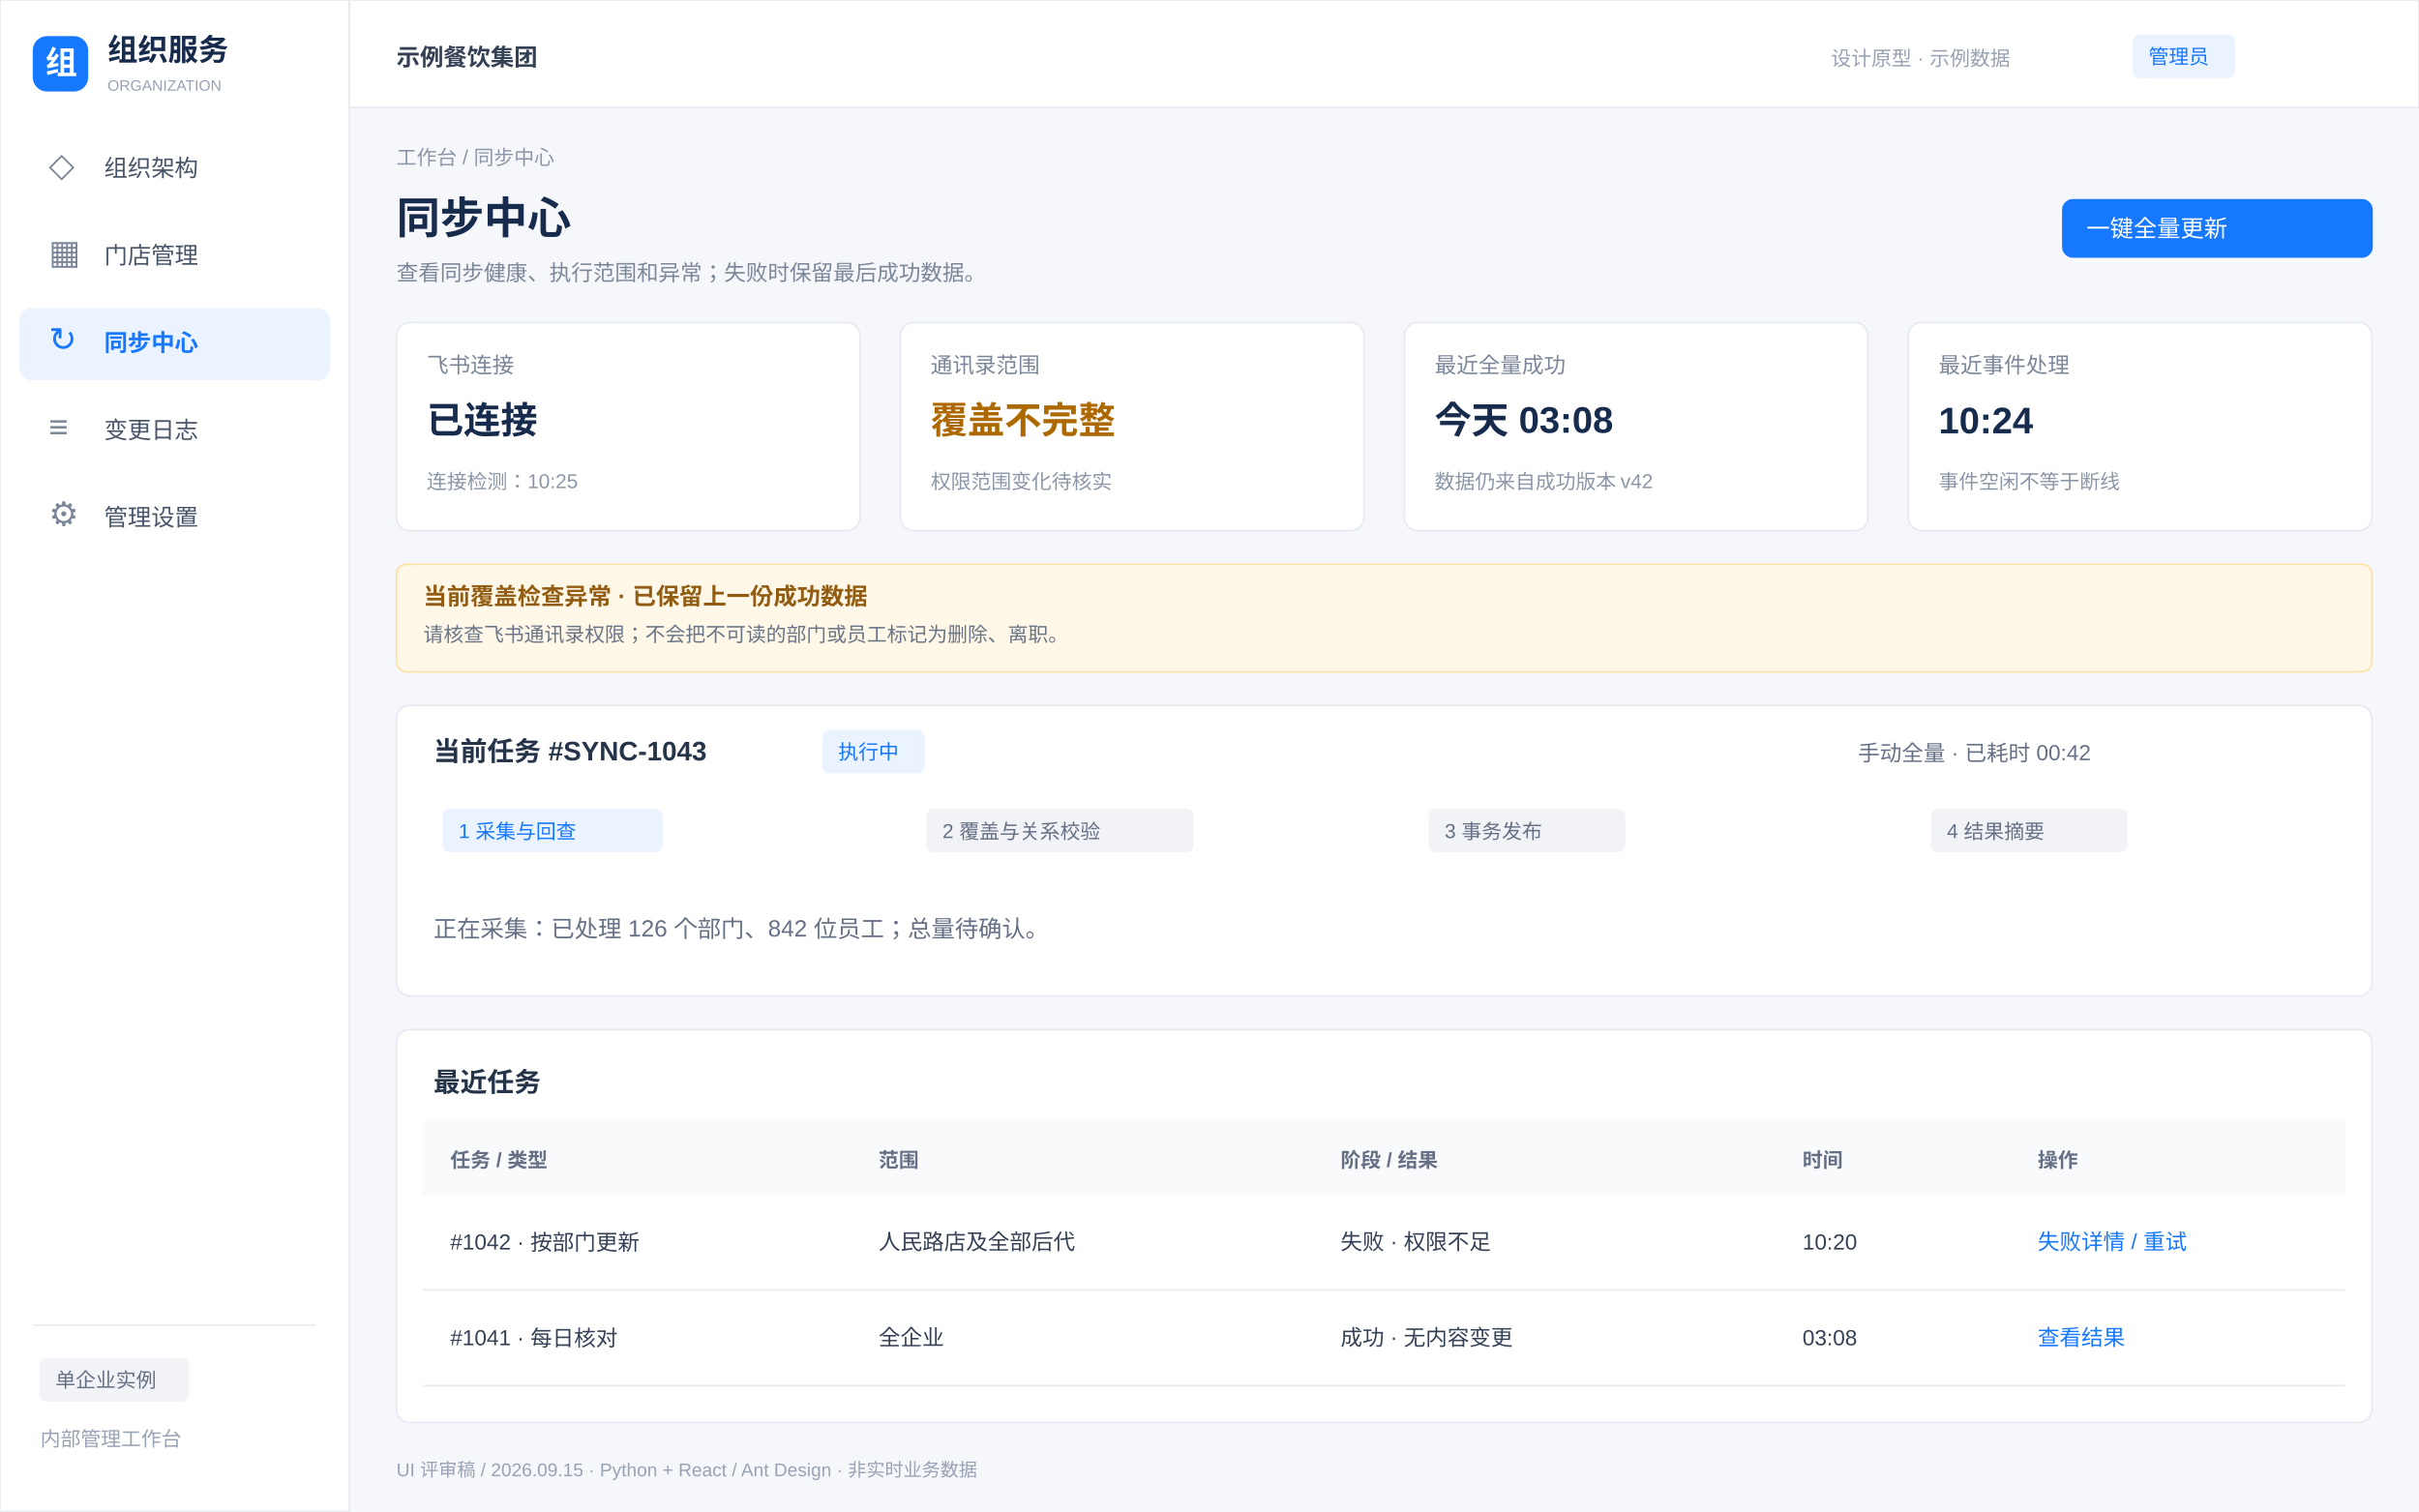
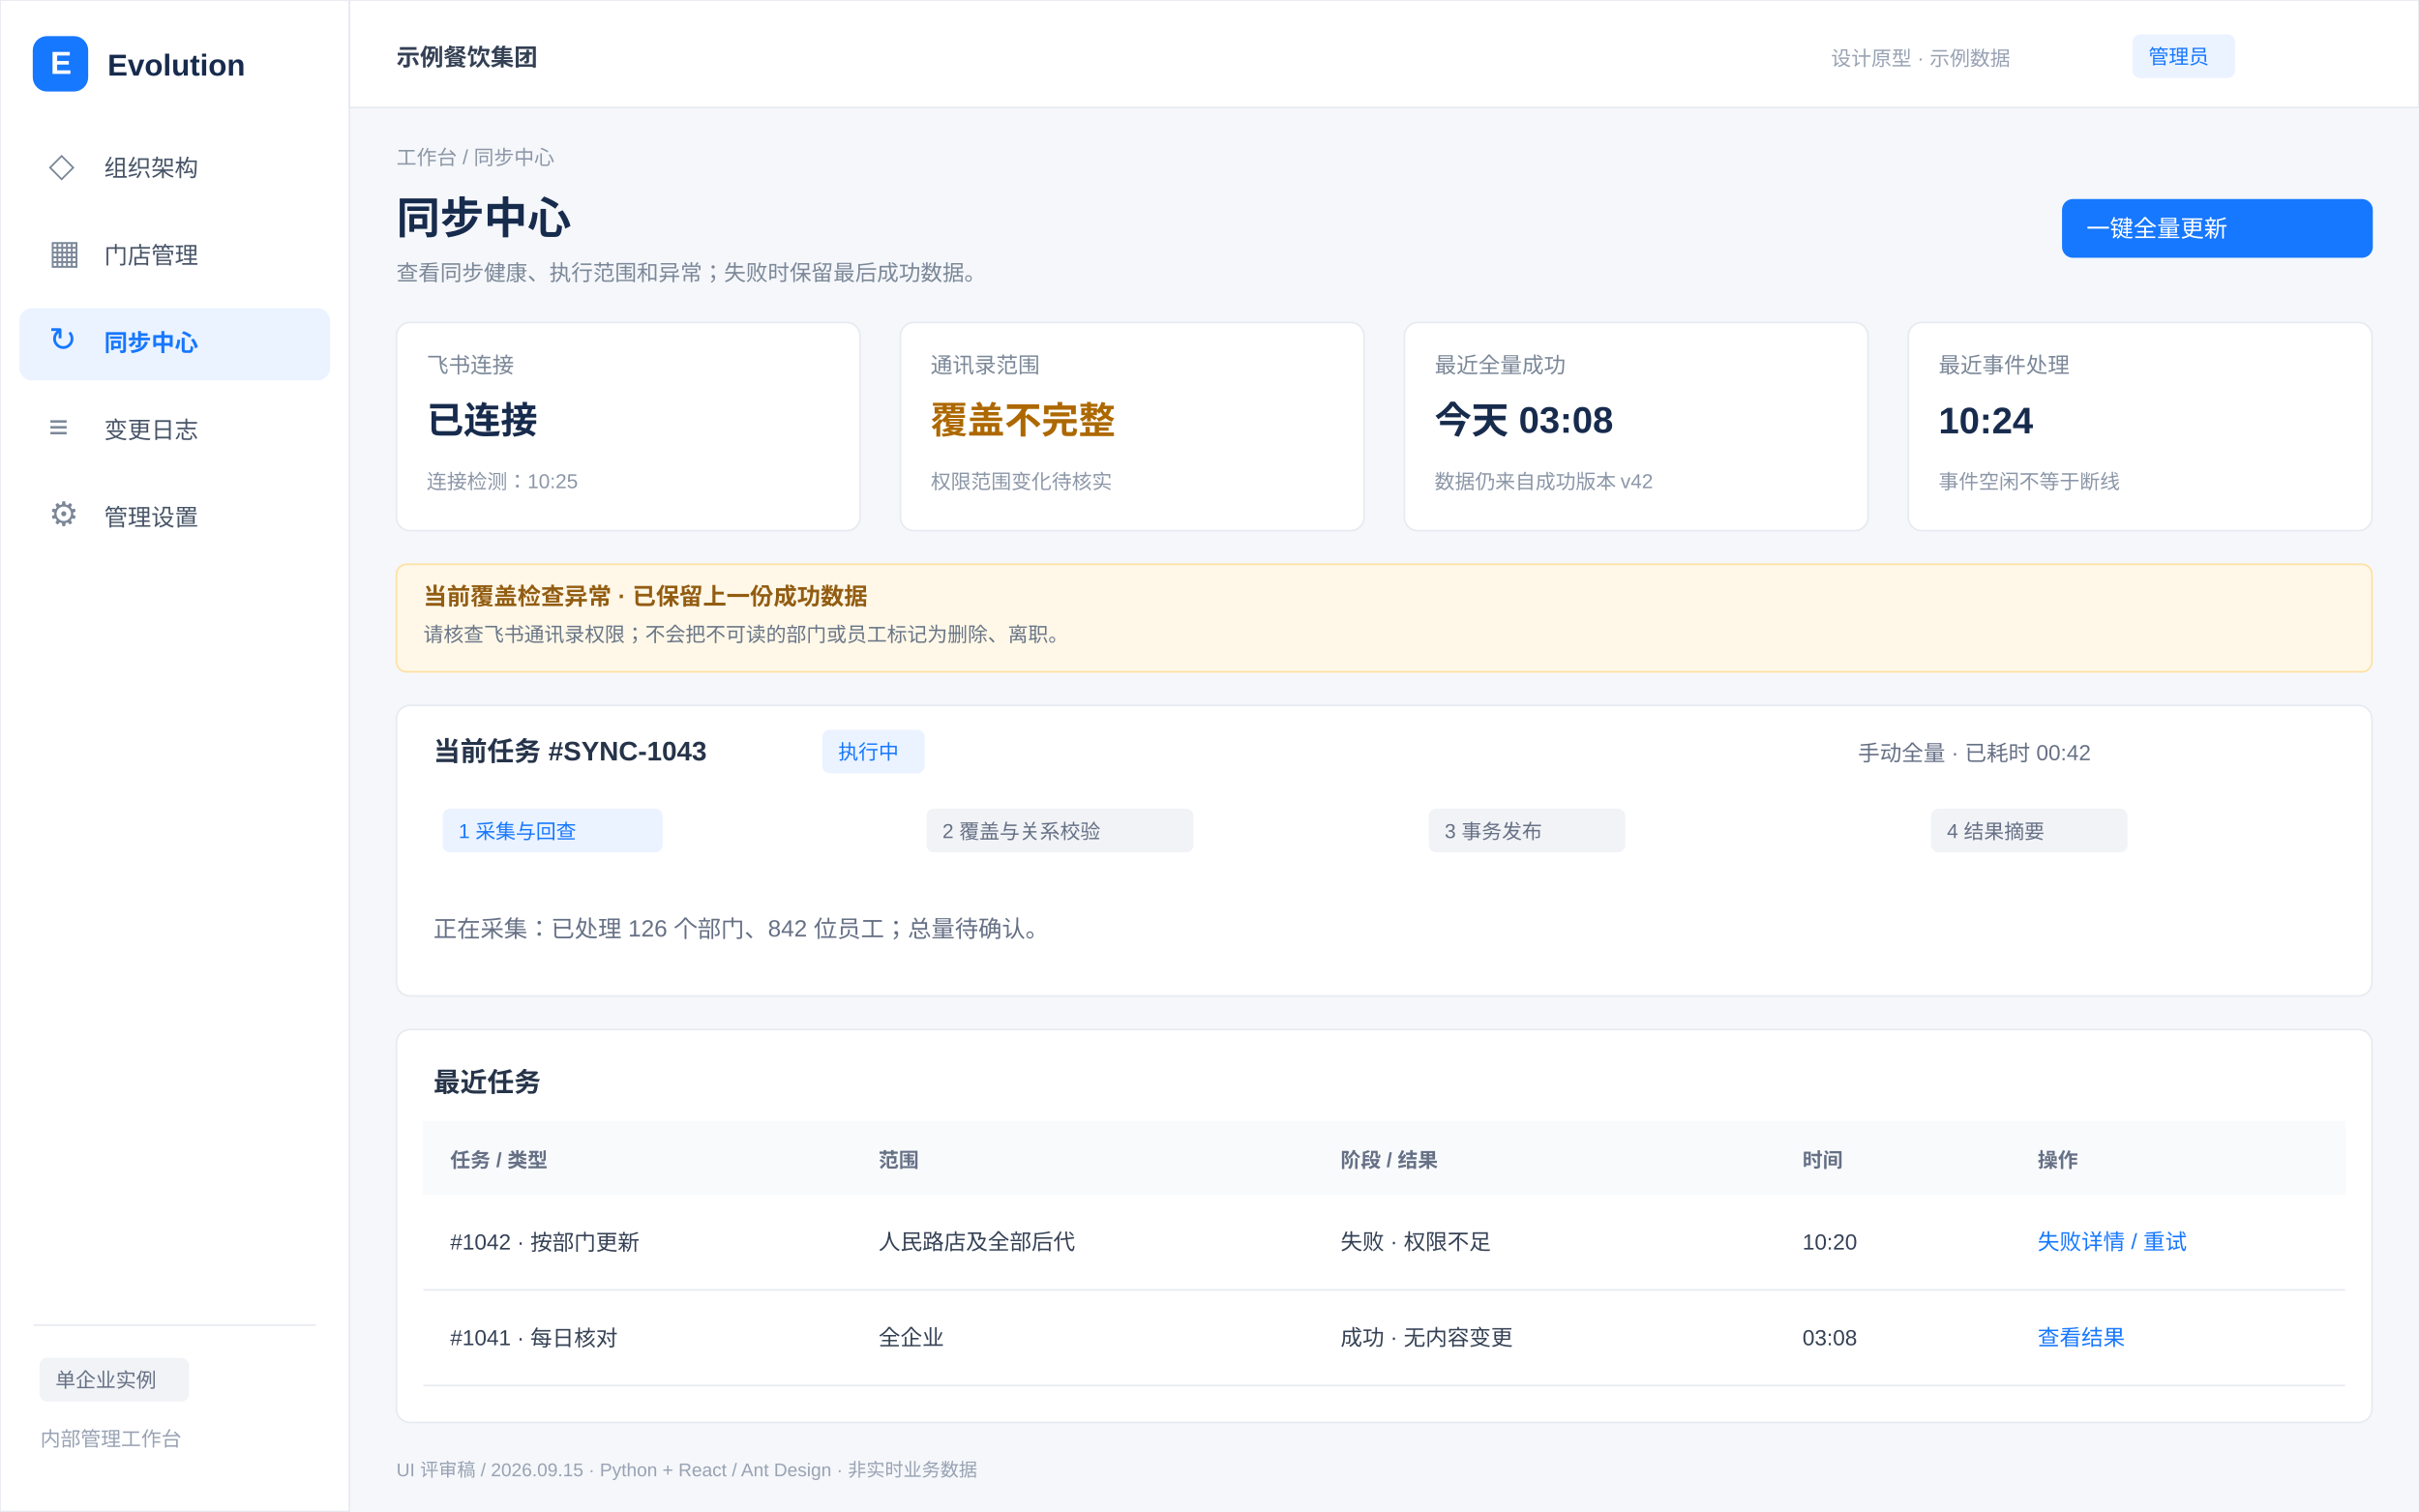
<svg xmlns="http://www.w3.org/2000/svg" width="1440" height="900" viewBox="0 0 1440 900">
  <g font-family="Microsoft YaHei, PingFang SC, Arial, sans-serif">
    <rect x="0" y="0" width="1440" height="900" rx="0" fill="#f5f7fa" stroke="#f5f7fa" />
    <rect x="0" y="0" width="208" height="900" rx="0" fill="#fff" stroke="#e7eaf0" />
    <rect x="20" y="22" width="32" height="32" rx="8" fill="#1677ff" stroke="#1677ff" />
-     <text x="27" y="44" font-size="19" fill="#fff" font-weight="600">组</text>
-     <text x="64" y="36" font-size="18" fill="#172b4d" font-weight="600">组织服务</text>
-     <text x="64" y="54" font-size="9" fill="#98a2b3" font-weight="400">ORGANIZATION</text>
+     <text x="30" y="44" font-size="19" fill="#fff" font-weight="600">E</text>
+     <text x="64" y="45" font-size="18" fill="#172b4d" font-weight="600">Evolution</text>
    <text x="29" y="105" font-size="20" fill="#7b8798" font-weight="400">◇</text>
    <text x="62" y="105" font-size="14" fill="#475467" font-weight="400">组织架构</text>
    <text x="29" y="157" font-size="20" fill="#7b8798" font-weight="400">▦</text>
    <text x="62" y="157" font-size="14" fill="#475467" font-weight="400">门店管理</text>
    <rect x="12" y="184" width="184" height="42" rx="7" fill="#eaf3ff" stroke="#eaf3ff" />
    <text x="29" y="209" font-size="20" fill="#1677ff" font-weight="400">↻</text>
    <text x="62" y="209" font-size="14" fill="#1677ff" font-weight="600">同步中心</text>
    <text x="29" y="261" font-size="20" fill="#7b8798" font-weight="400">≡</text>
    <text x="62" y="261" font-size="14" fill="#475467" font-weight="400">变更日志</text>
    <text x="29" y="313" font-size="20" fill="#7b8798" font-weight="400">⚙</text>
    <text x="62" y="313" font-size="14" fill="#475467" font-weight="400">管理设置</text>
    <path d="M20 789 L188 789" stroke="#e7eaf0" />
    <rect x="24" y="809" width="88" height="25" rx="4" fill="#f1f3f6" stroke="#f1f3f6" />
    <text x="33" y="826" font-size="12" fill="#667085" font-weight="400">单企业实例</text>
    <text x="24" y="861" font-size="12" fill="#98a2b3" font-weight="400">内部管理工作台</text>
    <rect x="208" y="0" width="1232" height="64" rx="0" fill="#fff" stroke="#e7eaf0" />
    <text x="236" y="39" font-size="14" fill="#344054" font-weight="600">示例餐饮集团</text>
    <text x="1090" y="39" font-size="12" fill="#98a2b3" font-weight="400">设计原型 · 示例数据</text>
    <rect x="1270" y="21" width="60" height="25" rx="4" fill="#eaf3ff" stroke="#eaf3ff" />
    <text x="1279" y="38" font-size="12" fill="#1677ff" font-weight="400">管理员</text>
    <text x="236" y="98" font-size="12" fill="#8b96a7" font-weight="400">工作台  /  同步中心</text>
    <text x="236" y="139" font-size="26" fill="#172b4d" font-weight="600">同步中心</text>
    <text x="236" y="167" font-size="13" fill="#7b8798" font-weight="400">查看同步健康、执行范围和异常；失败时保留最后成功数据。</text>
    <text x="236" y="879" font-size="11" fill="#98a2b3" font-weight="400">UI 评审稿  /  2026.09.15     ·     Python + React / Ant Design     ·     非实时业务数据</text>
    <rect x="1228" y="119" width="184" height="34" rx="6" fill="#1677ff" stroke="#1677ff" />
    <text x="1242" y="141" font-size="14" fill="#fff" font-weight="400">一键全量更新</text>
    <rect x="236" y="192" width="276" height="124" rx="8" fill="#ffffff" stroke="#e7eaf0" />
    <text x="254" y="222" font-size="13" fill="#7b8798" font-weight="400">飞书连接</text>
    <text x="254" y="258" font-size="22" fill="#172b4d" font-weight="600">已连接</text>
    <text x="254" y="291" font-size="12" fill="#8b96a7" font-weight="400">连接检测：10:25</text>
    <rect x="536" y="192" width="276" height="124" rx="8" fill="#ffffff" stroke="#e7eaf0" />
    <text x="554" y="222" font-size="13" fill="#7b8798" font-weight="400">通讯录范围</text>
    <text x="554" y="258" font-size="22" fill="#ad6800" font-weight="600">覆盖不完整</text>
    <text x="554" y="291" font-size="12" fill="#8b96a7" font-weight="400">权限范围变化待核实</text>
    <rect x="836" y="192" width="276" height="124" rx="8" fill="#ffffff" stroke="#e7eaf0" />
    <text x="854" y="222" font-size="13" fill="#7b8798" font-weight="400">最近全量成功</text>
    <text x="854" y="258" font-size="22" fill="#172b4d" font-weight="600">今天 03:08</text>
    <text x="854" y="291" font-size="12" fill="#8b96a7" font-weight="400">数据仍来自成功版本 v42</text>
    <rect x="1136" y="192" width="276" height="124" rx="8" fill="#ffffff" stroke="#e7eaf0" />
    <text x="1154" y="222" font-size="13" fill="#7b8798" font-weight="400">最近事件处理</text>
    <text x="1154" y="258" font-size="22" fill="#172b4d" font-weight="600">10:24</text>
    <text x="1154" y="291" font-size="12" fill="#8b96a7" font-weight="400">事件空闲不等于断线</text>
    <rect x="236" y="336" width="1176" height="64" rx="6" fill="#fff8e8" stroke="#ffe0a3" />
    <text x="252" y="360" font-size="14" fill="#925d12" font-weight="600">当前覆盖检查异常 · 已保留上一份成功数据</text>
    <text x="252" y="382" font-size="12" fill="#697586" font-weight="400">请核查飞书通讯录权限；不会把不可读的部门或员工标记为删除、离职。</text>
    <rect x="236" y="420" width="1176" height="173" rx="8" fill="#ffffff" stroke="#e7eaf0" />
    <text x="258" y="453" font-size="16" fill="#263449" font-weight="600">当前任务  #SYNC-1043</text>
    <rect x="490" y="435" width="60" height="25" rx="4" fill="#eaf3ff" stroke="#eaf3ff" />
    <text x="499" y="452" font-size="12" fill="#1677ff" font-weight="400">执行中</text>
    <text x="1106" y="453" font-size="13" fill="#667085" font-weight="400">手动全量  ·  已耗时 00:42</text>
    <rect x="264" y="482" width="130" height="25" rx="4" fill="#eaf3ff" stroke="#eaf3ff" />
    <text x="273" y="499" font-size="12" fill="#1677ff" font-weight="400">1  采集与回查</text>
    <rect x="552" y="482" width="158" height="25" rx="4" fill="#f1f3f6" stroke="#f1f3f6" />
    <text x="561" y="499" font-size="12" fill="#667085" font-weight="400">2  覆盖与关系校验</text>
    <rect x="851" y="482" width="116" height="25" rx="4" fill="#f1f3f6" stroke="#f1f3f6" />
    <text x="860" y="499" font-size="12" fill="#667085" font-weight="400">3  事务发布</text>
    <rect x="1150" y="482" width="116" height="25" rx="4" fill="#f1f3f6" stroke="#f1f3f6" />
    <text x="1159" y="499" font-size="12" fill="#667085" font-weight="400">4  结果摘要</text>
    <text x="258" y="558" font-size="14" fill="#667085" font-weight="400">正在采集：已处理 126 个部门、842 位员工；总量待确认。</text>
    <rect x="236" y="613" width="1176" height="234" rx="8" fill="#ffffff" stroke="#e7eaf0" />
    <text x="258" y="650" font-size="16" fill="#263449" font-weight="600">最近任务</text>
    <rect x="252" y="668" width="1144" height="43" rx="0" fill="#f8fafc" stroke="#f8fafc" />
    <text x="268" y="695" font-size="12" fill="#667085" font-weight="600">任务 / 类型</text>
    <text x="523" y="695" font-size="12" fill="#667085" font-weight="600">范围</text>
    <text x="798" y="695" font-size="12" fill="#667085" font-weight="600">阶段 / 结果</text>
    <text x="1073" y="695" font-size="12" fill="#667085" font-weight="600">时间</text>
    <text x="1213" y="695" font-size="12" fill="#667085" font-weight="600">操作</text>
    <text x="268" y="744" font-size="13" fill="#344054" font-weight="400">#1042 · 按部门更新</text>
    <text x="523" y="744" font-size="13" fill="#344054" font-weight="400">人民路店及全部后代</text>
    <text x="798" y="744" font-size="13" fill="#344054" font-weight="400">失败 · 权限不足</text>
    <text x="1073" y="744" font-size="13" fill="#344054" font-weight="400">10:20</text>
    <text x="1213" y="744" font-size="13" fill="#1677ff" font-weight="400">失败详情 / 重试</text>
    <path d="M252 768 L1396 768" stroke="#e7eaf0" />
    <text x="268" y="801" font-size="13" fill="#344054" font-weight="400">#1041 · 每日核对</text>
    <text x="523" y="801" font-size="13" fill="#344054" font-weight="400">全企业</text>
    <text x="798" y="801" font-size="13" fill="#344054" font-weight="400">成功 · 无内容变更</text>
    <text x="1073" y="801" font-size="13" fill="#344054" font-weight="400">03:08</text>
    <text x="1213" y="801" font-size="13" fill="#1677ff" font-weight="400">查看结果</text>
    <path d="M252 825 L1396 825" stroke="#e7eaf0" />
  </g>
</svg>
